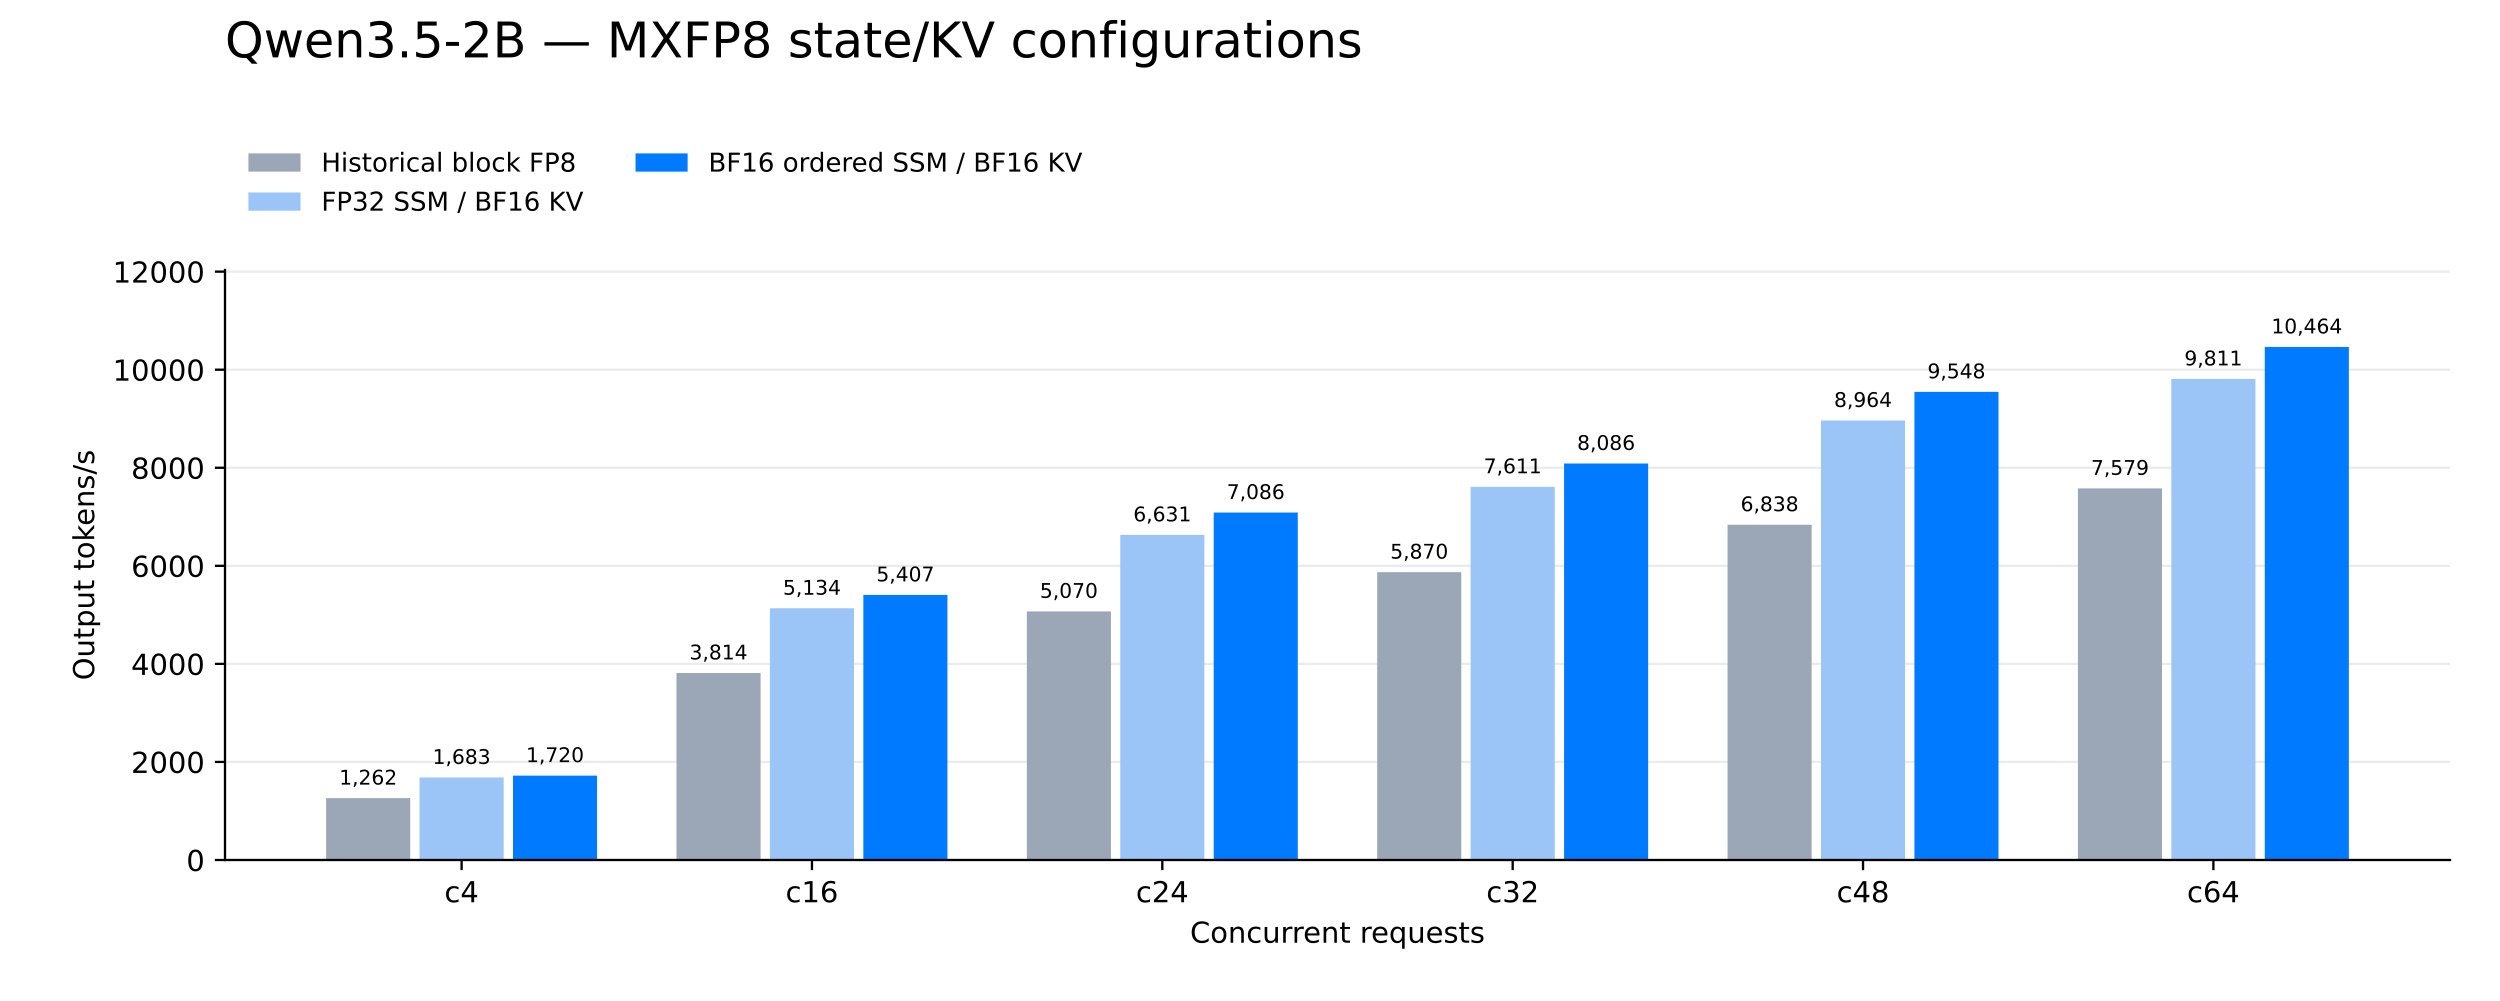
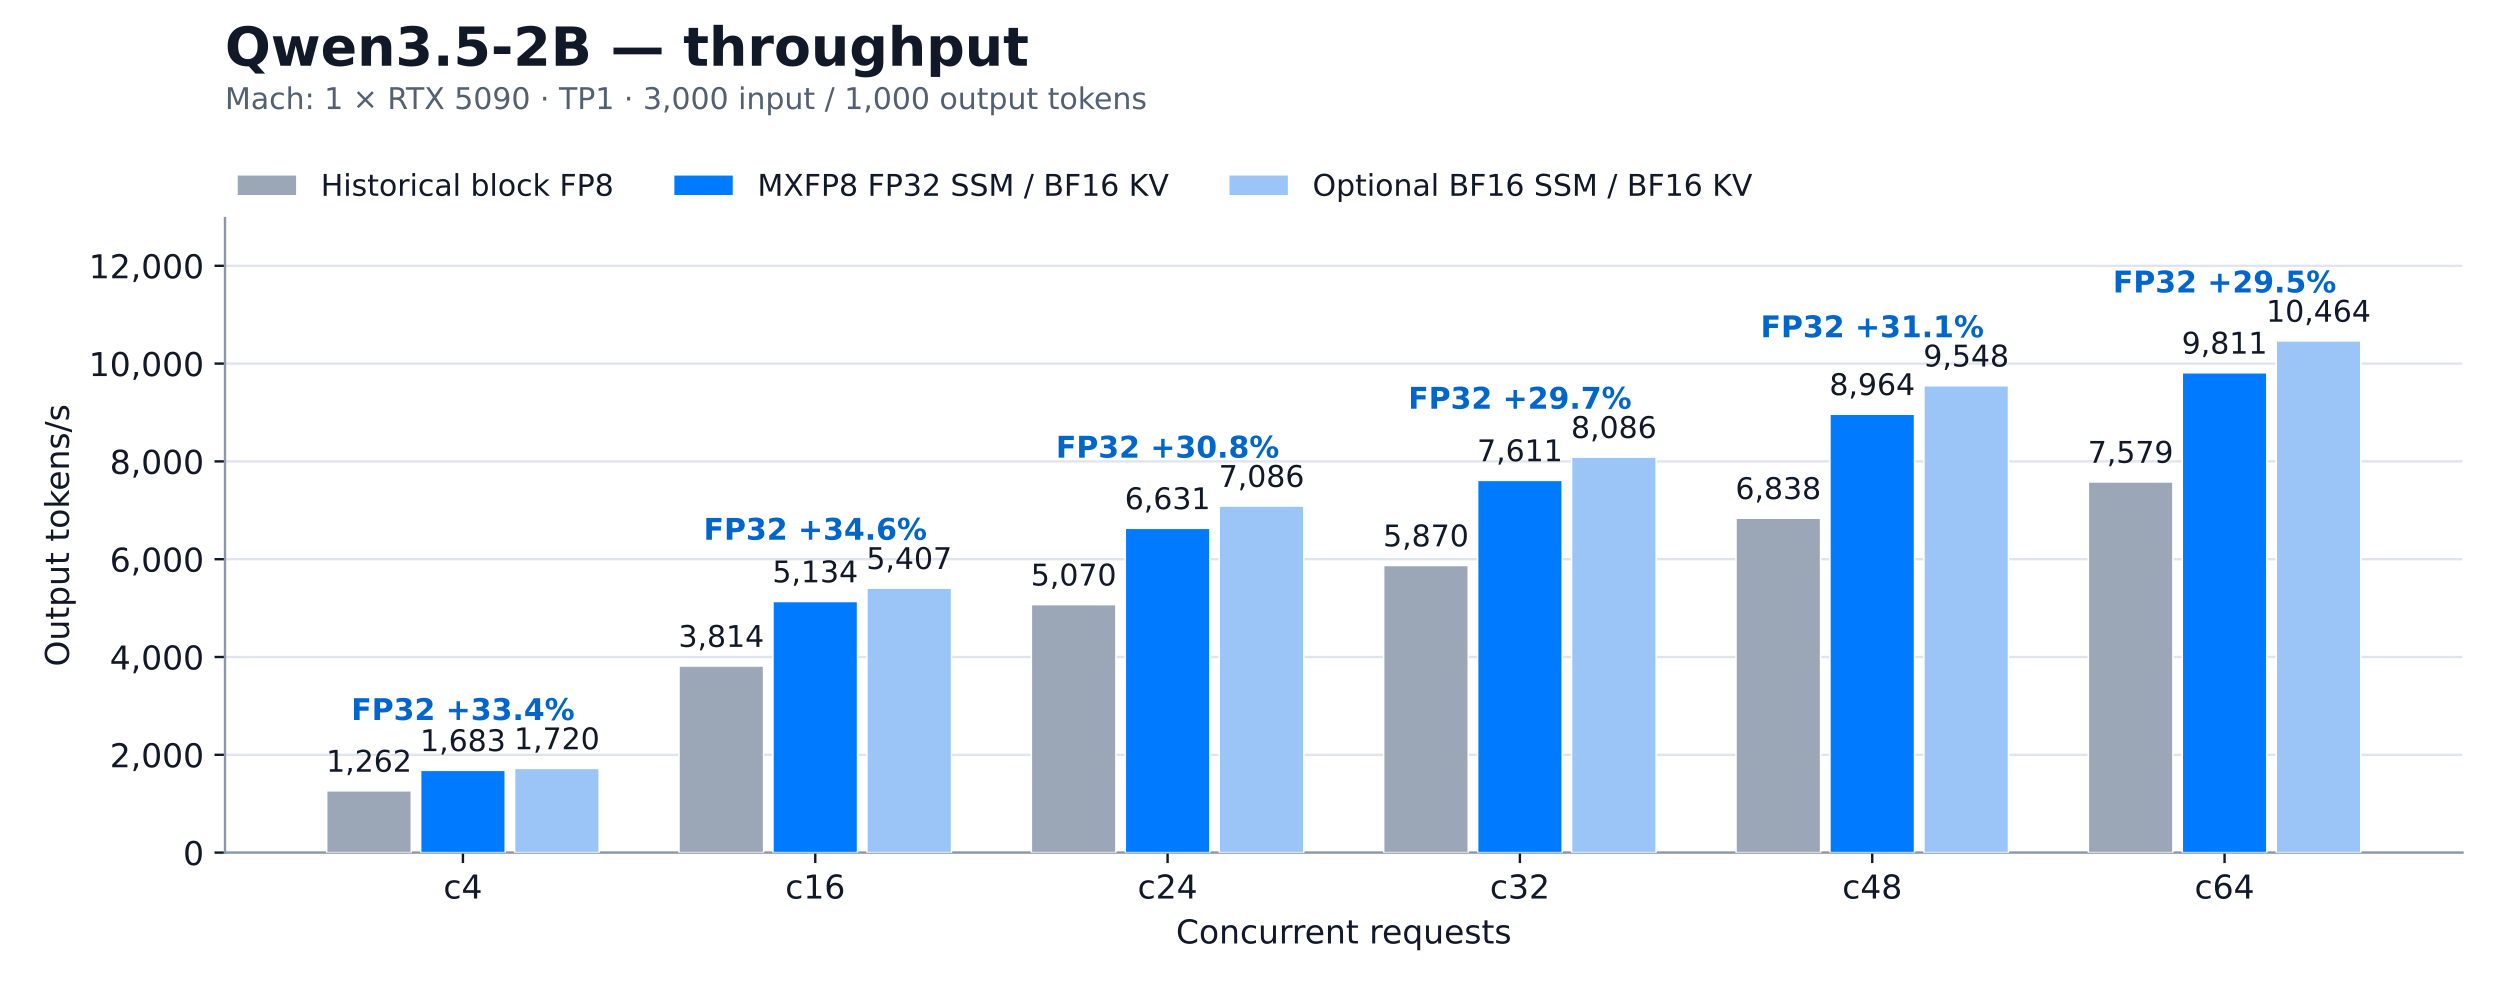
- <svg xmlns="http://www.w3.org/2000/svg" xmlns:xlink="http://www.w3.org/1999/xlink" width="864pt" height="345.6pt" viewBox="0 0 864 345.6" version="1.1">
+ <svg xmlns="http://www.w3.org/2000/svg" xmlns:xlink="http://www.w3.org/1999/xlink" width="835.2pt" height="331.2pt" viewBox="0 0 835.2 331.2" version="1.1">
  <defs>
    <style type="text/css">:root { --chart-background: #ffffff; --chart-text: #111827; --chart-muted: #526071; --chart-axis: #8c98a8; --chart-grid: #cfd7e3; --chart-fp8: #9ba6b7; --chart-nvfp4: #526279; --chart-default: #9bc4f7; --chart-full: #007bff; --chart-emphasis: #0066cc; --chart-interval: #354152; } @media (prefers-color-scheme: dark) { :root { --chart-background: #0d1117; --chart-text: #e6edf3; --chart-muted: #9da7b3; --chart-axis: #6e7681; --chart-grid: #30363d; --chart-fp8: #778394; --chart-nvfp4: #a2b0c3; --chart-default: #284f7d; --chart-full: #379bff; --chart-emphasis: #58a6ff; --chart-interval: #c9d1d9; } }
*{stroke-linejoin: round; stroke-linecap: butt}</style>
  </defs>
  <g id="figure_1">
    <g id="patch_1">
-       <path d="M 0 345.6 L 864 345.6 L 864 0 L 0 0 z " style="fill: var(--chart-background, #ffffff)" />
+       <path d="M 0 331.2 L 835.2 331.2 L 835.2 0 L 0 0 z " style="fill: var(--chart-background, #ffffff)" />
    </g>
    <g id="axes_1">
      <g id="patch_2">
-         <path d="M 77.76 297.216 L 846.72 297.216 L 846.72 93.312 L 77.76 93.312 z " style="fill: var(--chart-background, #ffffff)" />
+         <path d="M 75.168 284.832 L 822.672 284.832 L 822.672 72.864 L 75.168 72.864 z " style="fill: var(--chart-background, #ffffff)" />
      </g>
      <g id="matplotlib.axis_1">
        <g id="xtick_1">
          <g id="line2d_1">
            <defs>
-               <path id="m0486b7d3eb" d="M 0 0 L 0 3.5 " style="stroke: #000000; stroke-width: 0.8" />
+               <path id="mda2817284b" d="M 0 0 L 0 3.5 " style="stroke: var(--chart-text, #111827); stroke-width: 0.8" />
            </defs>
            <g>
-               <use xlink:href="#m0486b7d3eb" x="159.532" y="297.216" style="stroke: #000000; stroke-width: 0.8" />
+               <use xlink:href="#mda2817284b" x="154.658" y="284.832" style="fill: var(--chart-text, #111827); stroke: var(--chart-text, #111827); stroke-width: 0.8" />
            </g>
          </g>
          <g id="text_1">
-             <text style="font-size: 10px; font-family: 'DejaVu Sans'; text-anchor: middle" x="159.532" y="311.814" transform="rotate(-0 159.5316 311.8137)">c4</text>
+             <text style="font-size: 11px; font-family: 'DejaVu Sans'; text-anchor: middle; fill: var(--chart-text, #111827)" x="154.658" y="300.189" transform="rotate(-0 154.658 300.1894)">c4</text>
          </g>
        </g>
        <g id="xtick_2">
          <g id="line2d_2">
            <g>
-               <use xlink:href="#m0486b7d3eb" x="280.615" y="297.216" style="stroke: #000000; stroke-width: 0.8" />
+               <use xlink:href="#mda2817284b" x="272.363" y="284.832" style="fill: var(--chart-text, #111827); stroke: var(--chart-text, #111827); stroke-width: 0.8" />
            </g>
          </g>
          <g id="text_2">
-             <text style="font-size: 10px; font-family: 'DejaVu Sans'; text-anchor: middle" x="280.615" y="311.814" transform="rotate(-0 280.615 311.8137)">c16</text>
+             <text style="font-size: 11px; font-family: 'DejaVu Sans'; text-anchor: middle; fill: var(--chart-text, #111827)" x="272.363" y="300.189" transform="rotate(-0 272.3628 300.1894)">c16</text>
          </g>
        </g>
        <g id="xtick_3">
          <g id="line2d_3">
            <g>
-               <use xlink:href="#m0486b7d3eb" x="401.698" y="297.216" style="stroke: #000000; stroke-width: 0.8" />
+               <use xlink:href="#mda2817284b" x="390.068" y="284.832" style="fill: var(--chart-text, #111827); stroke: var(--chart-text, #111827); stroke-width: 0.8" />
            </g>
          </g>
          <g id="text_3">
-             <text style="font-size: 10px; font-family: 'DejaVu Sans'; text-anchor: middle" x="401.698" y="311.814" transform="rotate(-0 401.6983 311.8137)">c24</text>
+             <text style="font-size: 11px; font-family: 'DejaVu Sans'; text-anchor: middle; fill: var(--chart-text, #111827)" x="390.068" y="300.189" transform="rotate(-0 390.0676 300.1894)">c24</text>
          </g>
        </g>
        <g id="xtick_4">
          <g id="line2d_4">
            <g>
-               <use xlink:href="#m0486b7d3eb" x="522.782" y="297.216" style="stroke: #000000; stroke-width: 0.8" />
+               <use xlink:href="#mda2817284b" x="507.772" y="284.832" style="fill: var(--chart-text, #111827); stroke: var(--chart-text, #111827); stroke-width: 0.8" />
            </g>
          </g>
          <g id="text_4">
-             <text style="font-size: 10px; font-family: 'DejaVu Sans'; text-anchor: middle" x="522.782" y="311.814" transform="rotate(-0 522.7817 311.8137)">c32</text>
+             <text style="font-size: 11px; font-family: 'DejaVu Sans'; text-anchor: middle; fill: var(--chart-text, #111827)" x="507.772" y="300.189" transform="rotate(-0 507.7724 300.1894)">c32</text>
          </g>
        </g>
        <g id="xtick_5">
          <g id="line2d_5">
            <g>
-               <use xlink:href="#m0486b7d3eb" x="643.865" y="297.216" style="stroke: #000000; stroke-width: 0.8" />
+               <use xlink:href="#mda2817284b" x="625.477" y="284.832" style="fill: var(--chart-text, #111827); stroke: var(--chart-text, #111827); stroke-width: 0.8" />
            </g>
          </g>
          <g id="text_5">
-             <text style="font-size: 10px; font-family: 'DejaVu Sans'; text-anchor: middle" x="643.865" y="311.814" transform="rotate(-0 643.865 311.8137)">c48</text>
+             <text style="font-size: 11px; font-family: 'DejaVu Sans'; text-anchor: middle; fill: var(--chart-text, #111827)" x="625.477" y="300.189" transform="rotate(-0 625.4772 300.1894)">c48</text>
          </g>
        </g>
        <g id="xtick_6">
          <g id="line2d_6">
            <g>
-               <use xlink:href="#m0486b7d3eb" x="764.948" y="297.216" style="stroke: #000000; stroke-width: 0.8" />
+               <use xlink:href="#mda2817284b" x="743.182" y="284.832" style="fill: var(--chart-text, #111827); stroke: var(--chart-text, #111827); stroke-width: 0.8" />
            </g>
          </g>
          <g id="text_6">
-             <text style="font-size: 10px; font-family: 'DejaVu Sans'; text-anchor: middle" x="764.948" y="311.814" transform="rotate(-0 764.9484 311.8137)">c64</text>
+             <text style="font-size: 11px; font-family: 'DejaVu Sans'; text-anchor: middle; fill: var(--chart-text, #111827)" x="743.182" y="300.189" transform="rotate(-0 743.182 300.1894)">c64</text>
          </g>
        </g>
        <g id="text_7">
-           <text style="font-size: 10px; font-family: 'DejaVu Sans'; text-anchor: middle" x="462.24" y="325.814" transform="rotate(-0 462.24 325.8137)">Concurrent requests</text>
+           <text style="font-size: 11px; font-family: 'DejaVu Sans'; text-anchor: middle; fill: var(--chart-text, #111827)" x="448.92" y="315.189" transform="rotate(-0 448.92 315.1894)">Concurrent requests</text>
        </g>
      </g>
      <g id="matplotlib.axis_2">
        <g id="ytick_1">
          <g id="line2d_7">
-             <path d="M 77.76 297.216 L 846.72 297.216 " clip-path="url(#pac6886d995)" style="fill: none; stroke: #b0b0b0; stroke-opacity: 0.25; stroke-width: 0.8; stroke-linecap: square" />
+             <path d="M 75.168 284.832 L 822.672 284.832 " clip-path="url(#pee275df40e)" style="fill: none; stroke: var(--chart-grid, #cfd7e3); stroke-opacity: 0.65; stroke-width: 0.8; stroke-linecap: square" />
          </g>
          <g id="line2d_8">
            <defs>
-               <path id="mf60f5e8577" d="M 0 0 L -3.5 0 " style="stroke: #000000; stroke-width: 0.8" />
+               <path id="mc57290aba8" d="M 0 0 L -3.5 0 " style="stroke: var(--chart-text, #111827); stroke-width: 0.8" />
            </defs>
            <g>
-               <use xlink:href="#mf60f5e8577" x="77.76" y="297.216" style="stroke: #000000; stroke-width: 0.8" />
+               <use xlink:href="#mc57290aba8" x="75.168" y="284.832" style="fill: var(--chart-text, #111827); stroke: var(--chart-text, #111827); stroke-width: 0.8" />
            </g>
          </g>
          <g id="text_8">
-             <text style="font-size: 10px; font-family: 'DejaVu Sans'; text-anchor: end" x="70.76" y="301.015" transform="rotate(-0 70.76 301.0148)">0</text>
+             <text style="font-size: 11px; font-family: 'DejaVu Sans'; text-anchor: end; fill: var(--chart-text, #111827)" x="68.168" y="289.011" transform="rotate(-0 68.168 289.0107)">0</text>
          </g>
        </g>
        <g id="ytick_2">
          <g id="line2d_9">
-             <path d="M 77.76 263.326 L 846.72 263.326 " clip-path="url(#pac6886d995)" style="fill: none; stroke: #b0b0b0; stroke-opacity: 0.25; stroke-width: 0.8; stroke-linecap: square" />
+             <path d="M 75.168 252.158 L 822.672 252.158 " clip-path="url(#pee275df40e)" style="fill: none; stroke: var(--chart-grid, #cfd7e3); stroke-opacity: 0.65; stroke-width: 0.8; stroke-linecap: square" />
          </g>
          <g id="line2d_10">
            <g>
-               <use xlink:href="#mf60f5e8577" x="77.76" y="263.326" style="stroke: #000000; stroke-width: 0.8" />
+               <use xlink:href="#mc57290aba8" x="75.168" y="252.158" style="fill: var(--chart-text, #111827); stroke: var(--chart-text, #111827); stroke-width: 0.8" />
            </g>
          </g>
          <g id="text_9">
-             <text style="font-size: 10px; font-family: 'DejaVu Sans'; text-anchor: end" x="70.76" y="267.124" transform="rotate(-0 70.76 267.1245)">2000</text>
+             <text style="font-size: 11px; font-family: 'DejaVu Sans'; text-anchor: end; fill: var(--chart-text, #111827)" x="68.168" y="256.337" transform="rotate(-0 68.168 256.3371)">2,000</text>
          </g>
        </g>
        <g id="ytick_3">
          <g id="line2d_11">
-             <path d="M 77.76 229.435 L 846.72 229.435 " clip-path="url(#pac6886d995)" style="fill: none; stroke: #b0b0b0; stroke-opacity: 0.25; stroke-width: 0.8; stroke-linecap: square" />
+             <path d="M 75.168 219.485 L 822.672 219.485 " clip-path="url(#pee275df40e)" style="fill: none; stroke: var(--chart-grid, #cfd7e3); stroke-opacity: 0.65; stroke-width: 0.8; stroke-linecap: square" />
          </g>
          <g id="line2d_12">
            <g>
-               <use xlink:href="#mf60f5e8577" x="77.76" y="229.435" style="stroke: #000000; stroke-width: 0.8" />
+               <use xlink:href="#mc57290aba8" x="75.168" y="219.485" style="fill: var(--chart-text, #111827); stroke: var(--chart-text, #111827); stroke-width: 0.8" />
            </g>
          </g>
          <g id="text_10">
-             <text style="font-size: 10px; font-family: 'DejaVu Sans'; text-anchor: end" x="70.76" y="233.234" transform="rotate(-0 70.76 233.2341)">4000</text>
+             <text style="font-size: 11px; font-family: 'DejaVu Sans'; text-anchor: end; fill: var(--chart-text, #111827)" x="68.168" y="223.664" transform="rotate(-0 68.168 223.6636)">4,000</text>
          </g>
        </g>
        <g id="ytick_4">
          <g id="line2d_13">
-             <path d="M 77.76 195.545 L 846.72 195.545 " clip-path="url(#pac6886d995)" style="fill: none; stroke: #b0b0b0; stroke-opacity: 0.25; stroke-width: 0.8; stroke-linecap: square" />
+             <path d="M 75.168 186.811 L 822.672 186.811 " clip-path="url(#pee275df40e)" style="fill: none; stroke: var(--chart-grid, #cfd7e3); stroke-opacity: 0.65; stroke-width: 0.8; stroke-linecap: square" />
          </g>
          <g id="line2d_14">
            <g>
-               <use xlink:href="#mf60f5e8577" x="77.76" y="195.545" style="stroke: #000000; stroke-width: 0.8" />
+               <use xlink:href="#mc57290aba8" x="75.168" y="186.811" style="fill: var(--chart-text, #111827); stroke: var(--chart-text, #111827); stroke-width: 0.8" />
            </g>
          </g>
          <g id="text_11">
-             <text style="font-size: 10px; font-family: 'DejaVu Sans'; text-anchor: end" x="70.76" y="199.344" transform="rotate(-0 70.76 199.3438)">6000</text>
+             <text style="font-size: 11px; font-family: 'DejaVu Sans'; text-anchor: end; fill: var(--chart-text, #111827)" x="68.168" y="190.99" transform="rotate(-0 68.168 190.99)">6,000</text>
          </g>
        </g>
        <g id="ytick_5">
          <g id="line2d_15">
-             <path d="M 77.76 161.655 L 846.72 161.655 " clip-path="url(#pac6886d995)" style="fill: none; stroke: #b0b0b0; stroke-opacity: 0.25; stroke-width: 0.8; stroke-linecap: square" />
+             <path d="M 75.168 154.138 L 822.672 154.138 " clip-path="url(#pee275df40e)" style="fill: none; stroke: var(--chart-grid, #cfd7e3); stroke-opacity: 0.65; stroke-width: 0.8; stroke-linecap: square" />
          </g>
          <g id="line2d_16">
            <g>
-               <use xlink:href="#mf60f5e8577" x="77.76" y="161.655" style="stroke: #000000; stroke-width: 0.8" />
+               <use xlink:href="#mc57290aba8" x="75.168" y="154.138" style="fill: var(--chart-text, #111827); stroke: var(--chart-text, #111827); stroke-width: 0.8" />
            </g>
          </g>
          <g id="text_12">
-             <text style="font-size: 10px; font-family: 'DejaVu Sans'; text-anchor: end" x="70.76" y="165.453" transform="rotate(-0 70.76 165.4534)">8000</text>
+             <text style="font-size: 11px; font-family: 'DejaVu Sans'; text-anchor: end; fill: var(--chart-text, #111827)" x="68.168" y="158.316" transform="rotate(-0 68.168 158.3164)">8,000</text>
          </g>
        </g>
        <g id="ytick_6">
          <g id="line2d_17">
-             <path d="M 77.76 127.764 L 846.72 127.764 " clip-path="url(#pac6886d995)" style="fill: none; stroke: #b0b0b0; stroke-opacity: 0.25; stroke-width: 0.8; stroke-linecap: square" />
+             <path d="M 75.168 121.464 L 822.672 121.464 " clip-path="url(#pee275df40e)" style="fill: none; stroke: var(--chart-grid, #cfd7e3); stroke-opacity: 0.65; stroke-width: 0.8; stroke-linecap: square" />
          </g>
          <g id="line2d_18">
            <g>
-               <use xlink:href="#mf60f5e8577" x="77.76" y="127.764" style="stroke: #000000; stroke-width: 0.8" />
+               <use xlink:href="#mc57290aba8" x="75.168" y="121.464" style="fill: var(--chart-text, #111827); stroke: var(--chart-text, #111827); stroke-width: 0.8" />
            </g>
          </g>
          <g id="text_13">
-             <text style="font-size: 10px; font-family: 'DejaVu Sans'; text-anchor: end" x="70.76" y="131.563" transform="rotate(-0 70.76 131.5631)">10000</text>
+             <text style="font-size: 11px; font-family: 'DejaVu Sans'; text-anchor: end; fill: var(--chart-text, #111827)" x="68.168" y="125.643" transform="rotate(-0 68.168 125.6428)">10,000</text>
          </g>
        </g>
        <g id="ytick_7">
          <g id="line2d_19">
-             <path d="M 77.76 93.874 L 846.72 93.874 " clip-path="url(#pac6886d995)" style="fill: none; stroke: #b0b0b0; stroke-opacity: 0.25; stroke-width: 0.8; stroke-linecap: square" />
+             <path d="M 75.168 88.791 L 822.672 88.791 " clip-path="url(#pee275df40e)" style="fill: none; stroke: var(--chart-grid, #cfd7e3); stroke-opacity: 0.65; stroke-width: 0.8; stroke-linecap: square" />
          </g>
          <g id="line2d_20">
            <g>
-               <use xlink:href="#mf60f5e8577" x="77.76" y="93.874" style="stroke: #000000; stroke-width: 0.8" />
+               <use xlink:href="#mc57290aba8" x="75.168" y="88.791" style="fill: var(--chart-text, #111827); stroke: var(--chart-text, #111827); stroke-width: 0.8" />
            </g>
          </g>
          <g id="text_14">
-             <text style="font-size: 10px; font-family: 'DejaVu Sans'; text-anchor: end" x="70.76" y="97.673" transform="rotate(-0 70.76 97.67276)">12000</text>
+             <text style="font-size: 11px; font-family: 'DejaVu Sans'; text-anchor: end; fill: var(--chart-text, #111827)" x="68.168" y="92.969" transform="rotate(-0 68.168 92.96924)">12,000</text>
          </g>
        </g>
        <g id="text_15">
-           <text style="font-size: 10px; font-family: 'DejaVu Sans'; text-anchor: middle" x="32.545" y="195.264" transform="rotate(-90 32.54516 195.264)">Output tokens/s</text>
+           <text style="font-size: 11px; font-family: 'DejaVu Sans'; text-anchor: middle; fill: var(--chart-text, #111827)" x="23.036" y="178.848" transform="rotate(-90 23.03573 178.848)">Output tokens/s</text>
        </g>
      </g>
      <g id="patch_3">
-         <path d="M 112.713 297.216 L 141.773 297.216 L 141.773 275.833 L 112.713 275.833 z " clip-path="url(#pac6886d995)" style="fill: var(--chart-fp8, #9ba6b7)" />
+         <path d="M 75.168 284.832 L 75.168 72.864 " style="fill: none; stroke: var(--chart-axis, #8c98a8); stroke-width: 0.8; stroke-linejoin: miter; stroke-linecap: square" />
      </g>
      <g id="patch_4">
-         <path d="M 233.796 297.216 L 262.856 297.216 L 262.856 232.581 L 233.796 232.581 z " clip-path="url(#pac6886d995)" style="fill: var(--chart-fp8, #9ba6b7)" />
+         <path d="M 75.168 284.832 L 822.672 284.832 " style="fill: none; stroke: var(--chart-axis, #8c98a8); stroke-width: 0.8; stroke-linejoin: miter; stroke-linecap: square" />
      </g>
      <g id="patch_5">
-         <path d="M 354.879 297.216 L 383.939 297.216 L 383.939 211.309 L 354.879 211.309 z " clip-path="url(#pac6886d995)" style="fill: var(--chart-fp8, #9ba6b7)" />
+         <path d="M 109.145 284.832 L 137.395 284.832 L 137.395 264.217 L 109.145 264.217 z " clip-path="url(#pee275df40e)" style="fill: var(--chart-fp8, #9ba6b7); stroke: var(--chart-background, #ffffff); stroke-width: 0.5; stroke-linejoin: miter" />
      </g>
      <g id="patch_6">
-         <path d="M 475.963 297.216 L 505.023 297.216 L 505.023 197.744 L 475.963 197.744 z " clip-path="url(#pac6886d995)" style="fill: var(--chart-fp8, #9ba6b7)" />
+         <path d="M 226.85 284.832 L 255.099 284.832 L 255.099 222.518 L 226.85 222.518 z " clip-path="url(#pee275df40e)" style="fill: var(--chart-fp8, #9ba6b7); stroke: var(--chart-background, #ffffff); stroke-width: 0.5; stroke-linejoin: miter" />
      </g>
      <g id="patch_7">
-         <path d="M 597.046 297.216 L 626.106 297.216 L 626.106 181.352 L 597.046 181.352 z " clip-path="url(#pac6886d995)" style="fill: var(--chart-fp8, #9ba6b7)" />
+         <path d="M 344.555 284.832 L 372.804 284.832 L 372.804 202.01 L 344.555 202.01 z " clip-path="url(#pee275df40e)" style="fill: var(--chart-fp8, #9ba6b7); stroke: var(--chart-background, #ffffff); stroke-width: 0.5; stroke-linejoin: miter" />
      </g>
      <g id="patch_8">
-         <path d="M 718.129 297.216 L 747.189 297.216 L 747.189 168.791 L 718.129 168.791 z " clip-path="url(#pac6886d995)" style="fill: var(--chart-fp8, #9ba6b7)" />
+         <path d="M 462.26 284.832 L 490.509 284.832 L 490.509 188.931 L 462.26 188.931 z " clip-path="url(#pee275df40e)" style="fill: var(--chart-fp8, #9ba6b7); stroke: var(--chart-background, #ffffff); stroke-width: 0.5; stroke-linejoin: miter" />
      </g>
      <g id="patch_9">
-         <path d="M 145.002 297.216 L 174.062 297.216 L 174.062 268.699 L 145.002 268.699 z " clip-path="url(#pac6886d995)" style="fill: var(--chart-default, #9bc4f7)" />
+         <path d="M 579.965 284.832 L 608.214 284.832 L 608.214 173.128 L 579.965 173.128 z " clip-path="url(#pee275df40e)" style="fill: var(--chart-fp8, #9ba6b7); stroke: var(--chart-background, #ffffff); stroke-width: 0.5; stroke-linejoin: miter" />
      </g>
      <g id="patch_10">
-         <path d="M 266.085 297.216 L 295.145 297.216 L 295.145 210.215 L 266.085 210.215 z " clip-path="url(#pac6886d995)" style="fill: var(--chart-default, #9bc4f7)" />
+         <path d="M 697.669 284.832 L 725.919 284.832 L 725.919 161.018 L 697.669 161.018 z " clip-path="url(#pee275df40e)" style="fill: var(--chart-fp8, #9ba6b7); stroke: var(--chart-background, #ffffff); stroke-width: 0.5; stroke-linejoin: miter" />
+       </g>
+       <g id="text_16">
+         <text style="font-size: 10px; font-family: 'DejaVu Sans'; text-anchor: middle; fill: var(--chart-text, #111827)" x="123.27" y="257.814" transform="rotate(-0 123.27 257.8144)">1,262</text>
+       </g>
+       <g id="text_17">
+         <text style="font-size: 10px; font-family: 'DejaVu Sans'; text-anchor: middle; fill: var(--chart-text, #111827)" x="240.975" y="216.116" transform="rotate(-0 240.9748 216.1157)">3,814</text>
+       </g>
+       <g id="text_18">
+         <text style="font-size: 10px; font-family: 'DejaVu Sans'; text-anchor: middle; fill: var(--chart-text, #111827)" x="358.68" y="195.607" transform="rotate(-0 358.6796 195.6074)">5,070</text>
+       </g>
+       <g id="text_19">
+         <text style="font-size: 10px; font-family: 'DejaVu Sans'; text-anchor: middle; fill: var(--chart-text, #111827)" x="476.384" y="182.529" transform="rotate(-0 476.3845 182.5291)">5,870</text>
+       </g>
+       <g id="text_20">
+         <text style="font-size: 10px; font-family: 'DejaVu Sans'; text-anchor: middle; fill: var(--chart-text, #111827)" x="594.089" y="166.725" transform="rotate(-0 594.0893 166.7253)">6,838</text>
+       </g>
+       <g id="text_21">
+         <text style="font-size: 10px; font-family: 'DejaVu Sans'; text-anchor: middle; fill: var(--chart-text, #111827)" x="711.794" y="154.615" transform="rotate(-0 711.7941 154.6154)">7,579</text>
      </g>
      <g id="patch_11">
-         <path d="M 387.168 297.216 L 416.228 297.216 L 416.228 184.85 L 387.168 184.85 z " clip-path="url(#pac6886d995)" style="fill: var(--chart-default, #9bc4f7)" />
+         <path d="M 140.533 284.832 L 168.783 284.832 L 168.783 257.339 L 140.533 257.339 z " clip-path="url(#pee275df40e)" style="fill: var(--chart-full, #007bff); stroke: var(--chart-background, #ffffff); stroke-width: 0.5; stroke-linejoin: miter" />
      </g>
      <g id="patch_12">
-         <path d="M 508.252 297.216 L 537.312 297.216 L 537.312 168.247 L 508.252 168.247 z " clip-path="url(#pac6886d995)" style="fill: var(--chart-default, #9bc4f7)" />
+         <path d="M 258.238 284.832 L 286.487 284.832 L 286.487 200.955 L 258.238 200.955 z " clip-path="url(#pee275df40e)" style="fill: var(--chart-full, #007bff); stroke: var(--chart-background, #ffffff); stroke-width: 0.5; stroke-linejoin: miter" />
      </g>
      <g id="patch_13">
-         <path d="M 629.335 297.216 L 658.395 297.216 L 658.395 145.327 L 629.335 145.327 z " clip-path="url(#pac6886d995)" style="fill: var(--chart-default, #9bc4f7)" />
+         <path d="M 375.943 284.832 L 404.192 284.832 L 404.192 176.5 L 375.943 176.5 z " clip-path="url(#pee275df40e)" style="fill: var(--chart-full, #007bff); stroke: var(--chart-background, #ffffff); stroke-width: 0.5; stroke-linejoin: miter" />
      </g>
      <g id="patch_14">
-         <path d="M 750.418 297.216 L 779.478 297.216 L 779.478 130.963 L 750.418 130.963 z " clip-path="url(#pac6886d995)" style="fill: var(--chart-default, #9bc4f7)" />
+         <path d="M 493.648 284.832 L 521.897 284.832 L 521.897 160.494 L 493.648 160.494 z " clip-path="url(#pee275df40e)" style="fill: var(--chart-full, #007bff); stroke: var(--chart-background, #ffffff); stroke-width: 0.5; stroke-linejoin: miter" />
      </g>
      <g id="patch_15">
-         <path d="M 177.291 297.216 L 206.351 297.216 L 206.351 268.062 L 177.291 268.062 z " clip-path="url(#pac6886d995)" style="fill: var(--chart-full, #007bff)" />
+         <path d="M 611.353 284.832 L 639.602 284.832 L 639.602 138.396 L 611.353 138.396 z " clip-path="url(#pee275df40e)" style="fill: var(--chart-full, #007bff); stroke: var(--chart-background, #ffffff); stroke-width: 0.5; stroke-linejoin: miter" />
      </g>
      <g id="patch_16">
-         <path d="M 298.374 297.216 L 327.434 297.216 L 327.434 205.6 L 298.374 205.6 z " clip-path="url(#pac6886d995)" style="fill: var(--chart-full, #007bff)" />
+         <path d="M 729.057 284.832 L 757.307 284.832 L 757.307 124.548 L 729.057 124.548 z " clip-path="url(#pee275df40e)" style="fill: var(--chart-full, #007bff); stroke: var(--chart-background, #ffffff); stroke-width: 0.5; stroke-linejoin: miter" />
+       </g>
+       <g id="text_22">
+         <text style="font-size: 10px; font-family: 'DejaVu Sans'; text-anchor: middle; fill: var(--chart-text, #111827)" x="154.658" y="250.937" transform="rotate(-0 154.658 250.9366)">1,683</text>
+       </g>
+       <g id="text_23">
+         <text style="font-size: 10px; font-family: 'DejaVu Sans'; text-anchor: middle; fill: var(--chart-text, #111827)" x="272.363" y="194.552" transform="rotate(-0 272.3628 194.5522)">5,134</text>
+       </g>
+       <g id="text_24">
+         <text style="font-size: 10px; font-family: 'DejaVu Sans'; text-anchor: middle; fill: var(--chart-text, #111827)" x="390.068" y="170.098" transform="rotate(-0 390.0676 170.098)">6,631</text>
+       </g>
+       <g id="text_25">
+         <text style="font-size: 10px; font-family: 'DejaVu Sans'; text-anchor: middle; fill: var(--chart-text, #111827)" x="507.772" y="154.092" transform="rotate(-0 507.7724 154.0915)">7,611</text>
+       </g>
+       <g id="text_26">
+         <text style="font-size: 10px; font-family: 'DejaVu Sans'; text-anchor: middle; fill: var(--chart-text, #111827)" x="625.477" y="131.994" transform="rotate(-0 625.4772 131.994)">8,964</text>
+       </g>
+       <g id="text_27">
+         <text style="font-size: 10px; font-family: 'DejaVu Sans'; text-anchor: middle; fill: var(--chart-text, #111827)" x="743.182" y="118.146" transform="rotate(-0 743.182 118.1457)">9,811</text>
      </g>
      <g id="patch_17">
-         <path d="M 419.457 297.216 L 448.517 297.216 L 448.517 177.139 L 419.457 177.139 z " clip-path="url(#pac6886d995)" style="fill: var(--chart-full, #007bff)" />
+         <path d="M 171.921 284.832 L 200.171 284.832 L 200.171 256.725 L 171.921 256.725 z " clip-path="url(#pee275df40e)" style="fill: var(--chart-default, #9bc4f7); stroke: var(--chart-background, #ffffff); stroke-width: 0.5; stroke-linejoin: miter" />
      </g>
      <g id="patch_18">
-         <path d="M 540.541 297.216 L 569.601 297.216 L 569.601 160.191 L 540.541 160.191 z " clip-path="url(#pac6886d995)" style="fill: var(--chart-full, #007bff)" />
+         <path d="M 289.626 284.832 L 317.875 284.832 L 317.875 196.505 L 289.626 196.505 z " clip-path="url(#pee275df40e)" style="fill: var(--chart-default, #9bc4f7); stroke: var(--chart-background, #ffffff); stroke-width: 0.5; stroke-linejoin: miter" />
      </g>
      <g id="patch_19">
-         <path d="M 661.624 297.216 L 690.684 297.216 L 690.684 135.425 L 661.624 135.425 z " clip-path="url(#pac6886d995)" style="fill: var(--chart-full, #007bff)" />
+         <path d="M 407.331 284.832 L 435.58 284.832 L 435.58 169.067 L 407.331 169.067 z " clip-path="url(#pee275df40e)" style="fill: var(--chart-default, #9bc4f7); stroke: var(--chart-background, #ffffff); stroke-width: 0.5; stroke-linejoin: miter" />
      </g>
      <g id="patch_20">
-         <path d="M 782.707 297.216 L 811.767 297.216 L 811.767 119.908 L 782.707 119.908 z " clip-path="url(#pac6886d995)" style="fill: var(--chart-full, #007bff)" />
+         <path d="M 525.036 284.832 L 553.285 284.832 L 553.285 152.726 L 525.036 152.726 z " clip-path="url(#pee275df40e)" style="fill: var(--chart-default, #9bc4f7); stroke: var(--chart-background, #ffffff); stroke-width: 0.5; stroke-linejoin: miter" />
      </g>
      <g id="patch_21">
-         <path d="M 77.76 297.216 L 77.76 93.312 " style="fill: none; stroke: #000000; stroke-width: 0.8; stroke-linejoin: miter; stroke-linecap: square" />
+         <path d="M 642.741 284.832 L 670.99 284.832 L 670.99 128.85 L 642.741 128.85 z " clip-path="url(#pee275df40e)" style="fill: var(--chart-default, #9bc4f7); stroke: var(--chart-background, #ffffff); stroke-width: 0.5; stroke-linejoin: miter" />
      </g>
      <g id="patch_22">
-         <path d="M 77.76 297.216 L 846.72 297.216 " style="fill: none; stroke: #000000; stroke-width: 0.8; stroke-linejoin: miter; stroke-linecap: square" />
-       </g>
-       <g id="text_16">
-         <text style="font-size: 7px; font-family: 'DejaVu Sans'; text-anchor: middle" x="127.243" y="271.151" transform="rotate(-0 127.2427 271.1514)">1,262</text>
-       </g>
-       <g id="text_17">
-         <text style="font-size: 7px; font-family: 'DejaVu Sans'; text-anchor: middle" x="248.326" y="227.9" transform="rotate(-0 248.3261 227.8998)">3,814</text>
-       </g>
-       <g id="text_18">
-         <text style="font-size: 7px; font-family: 'DejaVu Sans'; text-anchor: middle" x="369.409" y="206.628" transform="rotate(-0 369.4094 206.6278)">5,070</text>
-       </g>
-       <g id="text_19">
-         <text style="font-size: 7px; font-family: 'DejaVu Sans'; text-anchor: middle" x="490.493" y="193.062" transform="rotate(-0 490.4928 193.0624)">5,870</text>
-       </g>
-       <g id="text_20">
-         <text style="font-size: 7px; font-family: 'DejaVu Sans'; text-anchor: middle" x="611.576" y="176.67" transform="rotate(-0 611.5761 176.6701)">6,838</text>
-       </g>
-       <g id="text_21">
-         <text style="font-size: 7px; font-family: 'DejaVu Sans'; text-anchor: middle" x="732.659" y="164.109" transform="rotate(-0 732.6595 164.1092)">7,579</text>
-       </g>
-       <g id="text_22">
-         <text style="font-size: 7px; font-family: 'DejaVu Sans'; text-anchor: middle" x="159.532" y="264.017" transform="rotate(-0 159.5316 264.0174)">1,683</text>
-       </g>
-       <g id="text_23">
-         <text style="font-size: 7px; font-family: 'DejaVu Sans'; text-anchor: middle" x="280.615" y="205.533" transform="rotate(-0 280.615 205.5333)">5,134</text>
-       </g>
-       <g id="text_24">
-         <text style="font-size: 7px; font-family: 'DejaVu Sans'; text-anchor: middle" x="401.698" y="180.168" transform="rotate(-0 401.6983 180.1684)">6,631</text>
-       </g>
-       <g id="text_25">
-         <text style="font-size: 7px; font-family: 'DejaVu Sans'; text-anchor: middle" x="522.782" y="163.566" transform="rotate(-0 522.7817 163.5659)">7,611</text>
-       </g>
-       <g id="text_26">
-         <text style="font-size: 7px; font-family: 'DejaVu Sans'; text-anchor: middle" x="643.865" y="140.645" transform="rotate(-0 643.865 140.6455)">8,964</text>
-       </g>
-       <g id="text_27">
-         <text style="font-size: 7px; font-family: 'DejaVu Sans'; text-anchor: middle" x="764.948" y="126.281" transform="rotate(-0 764.9484 126.2814)">9,811</text>
+         <path d="M 760.445 284.832 L 788.695 284.832 L 788.695 113.89 L 760.445 113.89 z " clip-path="url(#pee275df40e)" style="fill: var(--chart-default, #9bc4f7); stroke: var(--chart-background, #ffffff); stroke-width: 0.5; stroke-linejoin: miter" />
      </g>
      <g id="text_28">
-         <text style="font-size: 7px; font-family: 'DejaVu Sans'; text-anchor: middle" x="191.821" y="263.38" transform="rotate(-0 191.8205 263.3805)">1,720</text>
+         <text style="font-size: 10px; font-family: 'DejaVu Sans'; text-anchor: middle; fill: var(--chart-text, #111827)" x="186.046" y="250.322" transform="rotate(-0 186.0459 250.3225)">1,720</text>
      </g>
      <g id="text_29">
-         <text style="font-size: 7px; font-family: 'DejaVu Sans'; text-anchor: middle" x="312.904" y="200.918" transform="rotate(-0 312.9039 200.9185)">5,407</text>
+         <text style="font-size: 10px; font-family: 'DejaVu Sans'; text-anchor: middle; fill: var(--chart-text, #111827)" x="303.751" y="190.103" transform="rotate(-0 303.7507 190.1031)">5,407</text>
      </g>
      <g id="text_30">
-         <text style="font-size: 7px; font-family: 'DejaVu Sans'; text-anchor: middle" x="433.987" y="172.458" transform="rotate(-0 433.9872 172.4578)">7,086</text>
+         <text style="font-size: 10px; font-family: 'DejaVu Sans'; text-anchor: middle; fill: var(--chart-text, #111827)" x="421.456" y="162.664" transform="rotate(-0 421.4555 162.6643)">7,086</text>
      </g>
      <g id="text_31">
-         <text style="font-size: 7px; font-family: 'DejaVu Sans'; text-anchor: middle" x="555.071" y="155.509" transform="rotate(-0 555.0706 155.5091)">8,086</text>
+         <text style="font-size: 10px; font-family: 'DejaVu Sans'; text-anchor: middle; fill: var(--chart-text, #111827)" x="539.16" y="146.324" transform="rotate(-0 539.1604 146.3241)">8,086</text>
      </g>
      <g id="text_32">
-         <text style="font-size: 7px; font-family: 'DejaVu Sans'; text-anchor: middle" x="676.154" y="130.743" transform="rotate(-0 676.1539 130.7433)">9,548</text>
+         <text style="font-size: 10px; font-family: 'DejaVu Sans'; text-anchor: middle; fill: var(--chart-text, #111827)" x="656.865" y="122.447" transform="rotate(-0 656.8652 122.4474)">9,548</text>
      </g>
      <g id="text_33">
-         <text style="font-size: 7px; font-family: 'DejaVu Sans'; text-anchor: middle" x="797.237" y="115.227" transform="rotate(-0 797.2373 115.2265)">10,464</text>
+         <text style="font-size: 10px; font-family: 'DejaVu Sans'; text-anchor: middle; fill: var(--chart-text, #111827)" x="774.57" y="107.488" transform="rotate(-0 774.57 107.4877)">10,464</text>
+       </g>
+       <g id="text_34">
+         <text style="font-weight: 700; font-size: 10px; font-family: 'DejaVu Sans'; text-anchor: middle; fill: var(--chart-emphasis, #0066cc)" x="154.658" y="240.544" transform="rotate(-0 154.658 240.544)">FP32 +33.4%</text>
+       </g>
+       <g id="text_35">
+         <text style="font-weight: 700; font-size: 10px; font-family: 'DejaVu Sans'; text-anchor: middle; fill: var(--chart-emphasis, #0066cc)" x="272.363" y="180.325" transform="rotate(-0 272.3628 180.3246)">FP32 +34.6%</text>
+       </g>
+       <g id="text_36">
+         <text style="font-weight: 700; font-size: 10px; font-family: 'DejaVu Sans'; text-anchor: middle; fill: var(--chart-emphasis, #0066cc)" x="390.068" y="152.886" transform="rotate(-0 390.0676 152.8858)">FP32 +30.8%</text>
+       </g>
+       <g id="text_37">
+         <text style="font-weight: 700; font-size: 10px; font-family: 'DejaVu Sans'; text-anchor: middle; fill: var(--chart-emphasis, #0066cc)" x="507.772" y="136.546" transform="rotate(-0 507.7724 136.5456)">FP32 +29.7%</text>
+       </g>
+       <g id="text_38">
+         <text style="font-weight: 700; font-size: 10px; font-family: 'DejaVu Sans'; text-anchor: middle; fill: var(--chart-emphasis, #0066cc)" x="625.477" y="112.669" transform="rotate(-0 625.4772 112.669)">FP32 +31.1%</text>
+       </g>
+       <g id="text_39">
+         <text style="font-weight: 700; font-size: 10px; font-family: 'DejaVu Sans'; text-anchor: middle; fill: var(--chart-emphasis, #0066cc)" x="743.182" y="97.709" transform="rotate(-0 743.182 97.70926)">FP32 +29.5%</text>
      </g>
      <g id="legend_1">
        <g id="patch_23">
-           <path d="M 85.86 59.314 L 103.86 59.314 L 103.86 53.014 L 85.86 53.014 z " style="fill: var(--chart-fp8, #9ba6b7)" />
-         </g>
-         <g id="text_34">
-           <text style="font-size: 9px; font-family: 'DejaVu Sans'; text-anchor: start" x="111.06" y="59.314" transform="rotate(-0 111.06 59.31363)">Historical block FP8</text>
+           <path d="M 79.168 65.402 L 99.168 65.402 L 99.168 58.402 L 79.168 58.402 z " style="fill: var(--chart-fp8, #9ba6b7); stroke: var(--chart-background, #ffffff); stroke-width: 0.5; stroke-linejoin: miter" />
+         </g>
+         <g id="text_40">
+           <text style="font-size: 10px; font-family: 'DejaVu Sans'; text-anchor: start; fill: var(--chart-text, #111827)" x="107.168" y="65.402" transform="rotate(-0 107.168 65.40182)">Historical block FP8</text>
        </g>
        <g id="patch_24">
-           <path d="M 85.86 72.814 L 103.86 72.814 L 103.86 66.514 L 85.86 66.514 z " style="fill: var(--chart-default, #9bc4f7)" />
-         </g>
-         <g id="text_35">
-           <text style="font-size: 9px; font-family: 'DejaVu Sans'; text-anchor: start" x="111.06" y="72.814" transform="rotate(-0 111.06 72.81434)">FP32 SSM / BF16 KV</text>
+           <path d="M 225.043 65.402 L 245.043 65.402 L 245.043 58.402 L 225.043 58.402 z " style="fill: var(--chart-full, #007bff); stroke: var(--chart-background, #ffffff); stroke-width: 0.5; stroke-linejoin: miter" />
+         </g>
+         <g id="text_41">
+           <text style="font-size: 10px; font-family: 'DejaVu Sans'; text-anchor: start; fill: var(--chart-text, #111827)" x="253.043" y="65.402" transform="rotate(-0 253.043 65.40182)">MXFP8 FP32 SSM / BF16 KV</text>
        </g>
        <g id="patch_25">
-           <path d="M 219.644 59.314 L 237.644 59.314 L 237.644 53.014 L 219.644 53.014 z " style="fill: var(--chart-full, #007bff)" />
-         </g>
-         <g id="text_36">
-           <text style="font-size: 9px; font-family: 'DejaVu Sans'; text-anchor: start" x="244.844" y="59.314" transform="rotate(-0 244.8436 59.31363)">BF16 ordered SSM / BF16 KV</text>
+           <path d="M 410.491 65.402 L 430.491 65.402 L 430.491 58.402 L 410.491 58.402 z " style="fill: var(--chart-default, #9bc4f7); stroke: var(--chart-background, #ffffff); stroke-width: 0.5; stroke-linejoin: miter" />
+         </g>
+         <g id="text_42">
+           <text style="font-size: 10px; font-family: 'DejaVu Sans'; text-anchor: start; fill: var(--chart-text, #111827)" x="438.491" y="65.402" transform="rotate(-0 438.4914 65.40182)">Optional BF16 SSM / BF16 KV</text>
        </g>
      </g>
    </g>
-     <g id="text_37">
-       <text style="font-size: 17px; font-family: 'DejaVu Sans'; text-anchor: start" x="77.76" y="19.829" transform="rotate(-0 77.76 19.82934)">Qwen3.5-2B — MXFP8 state/KV configurations</text>
+     <g id="text_43">
+       <text style="font-weight: 700; font-size: 18px; font-family: 'DejaVu Sans'; text-anchor: start; fill: var(--chart-text, #111827)" x="75.168" y="21.957" transform="rotate(-0 75.168 21.95719)">Qwen3.5-2B — throughput</text>
+     </g>
+     <g id="text_44">
+       <text style="font-size: 10px; font-family: 'DejaVu Sans'; text-anchor: start; fill: var(--chart-muted, #526071)" x="75.168" y="36.432" transform="rotate(-0 75.168 36.432)">Mach: 1 × RTX 5090 · TP1 · 3,000 input / 1,000 output tokens</text>
    </g>
  </g>
  <defs>
-     <clipPath id="pac6886d995">
-       <rect x="77.76" y="93.312" width="768.96" height="203.904" />
+     <clipPath id="pee275df40e">
+       <rect x="75.168" y="72.864" width="747.504" height="211.968" />
    </clipPath>
  </defs>
</svg>
